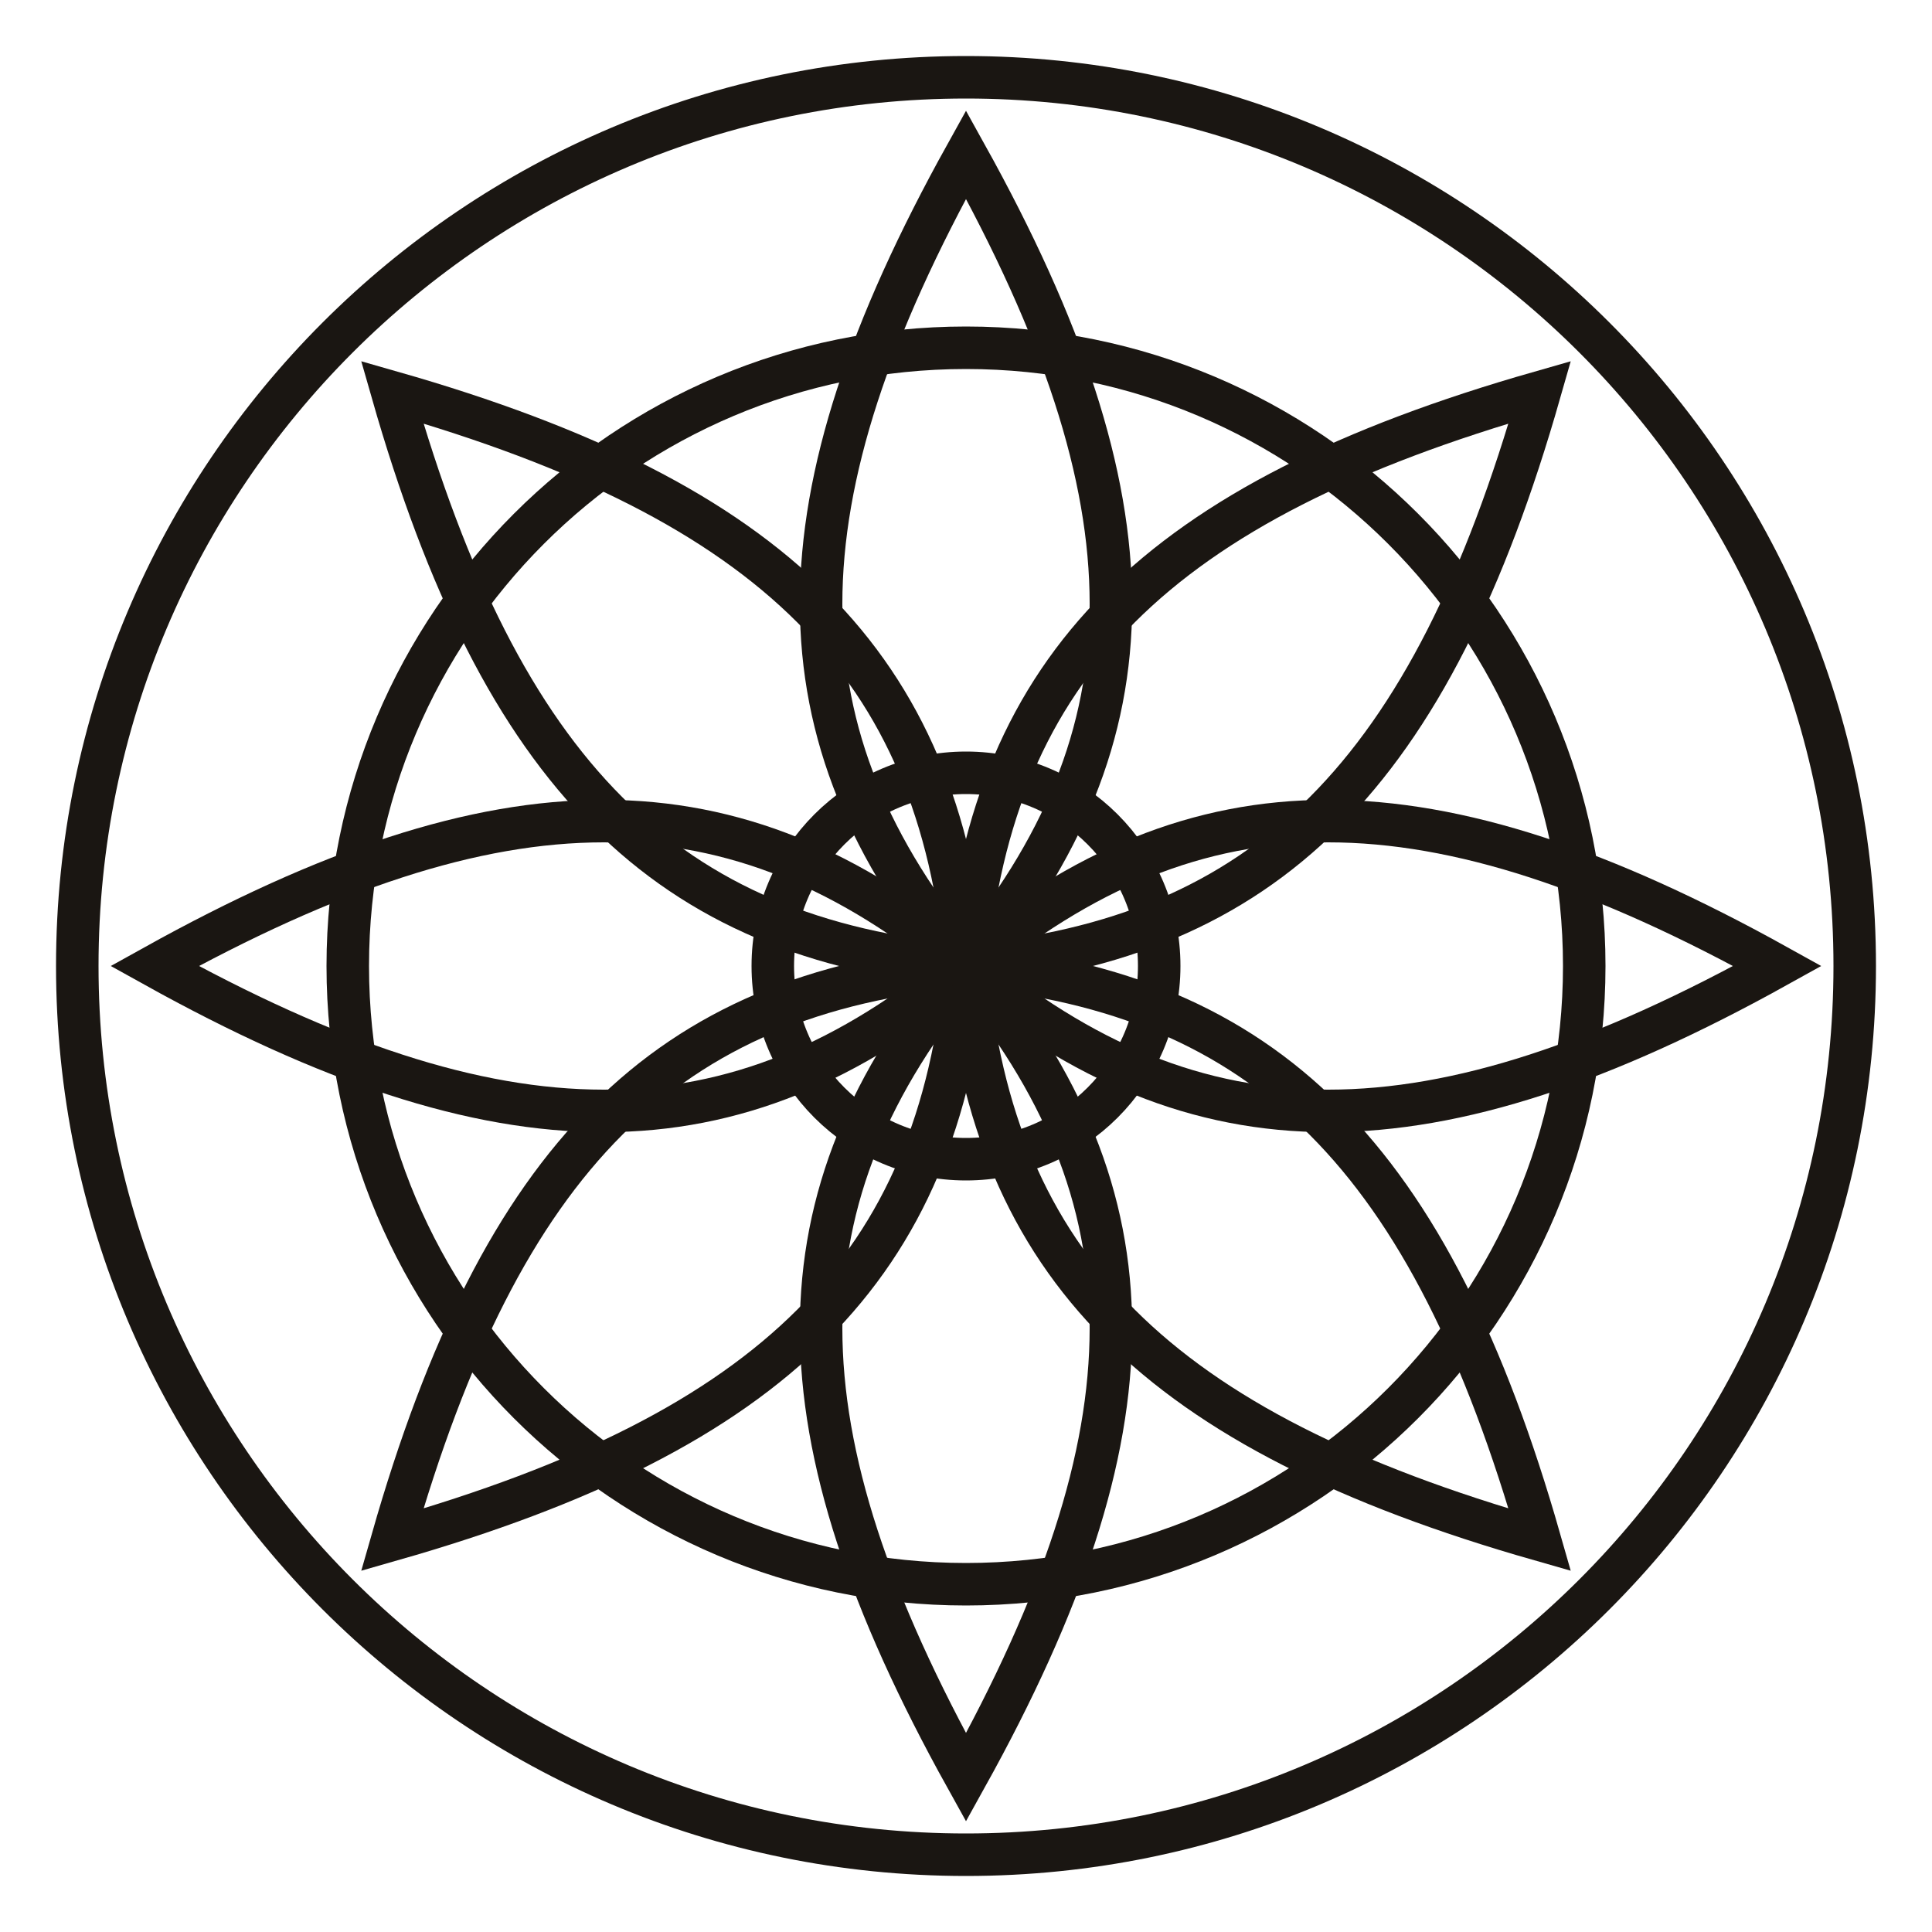
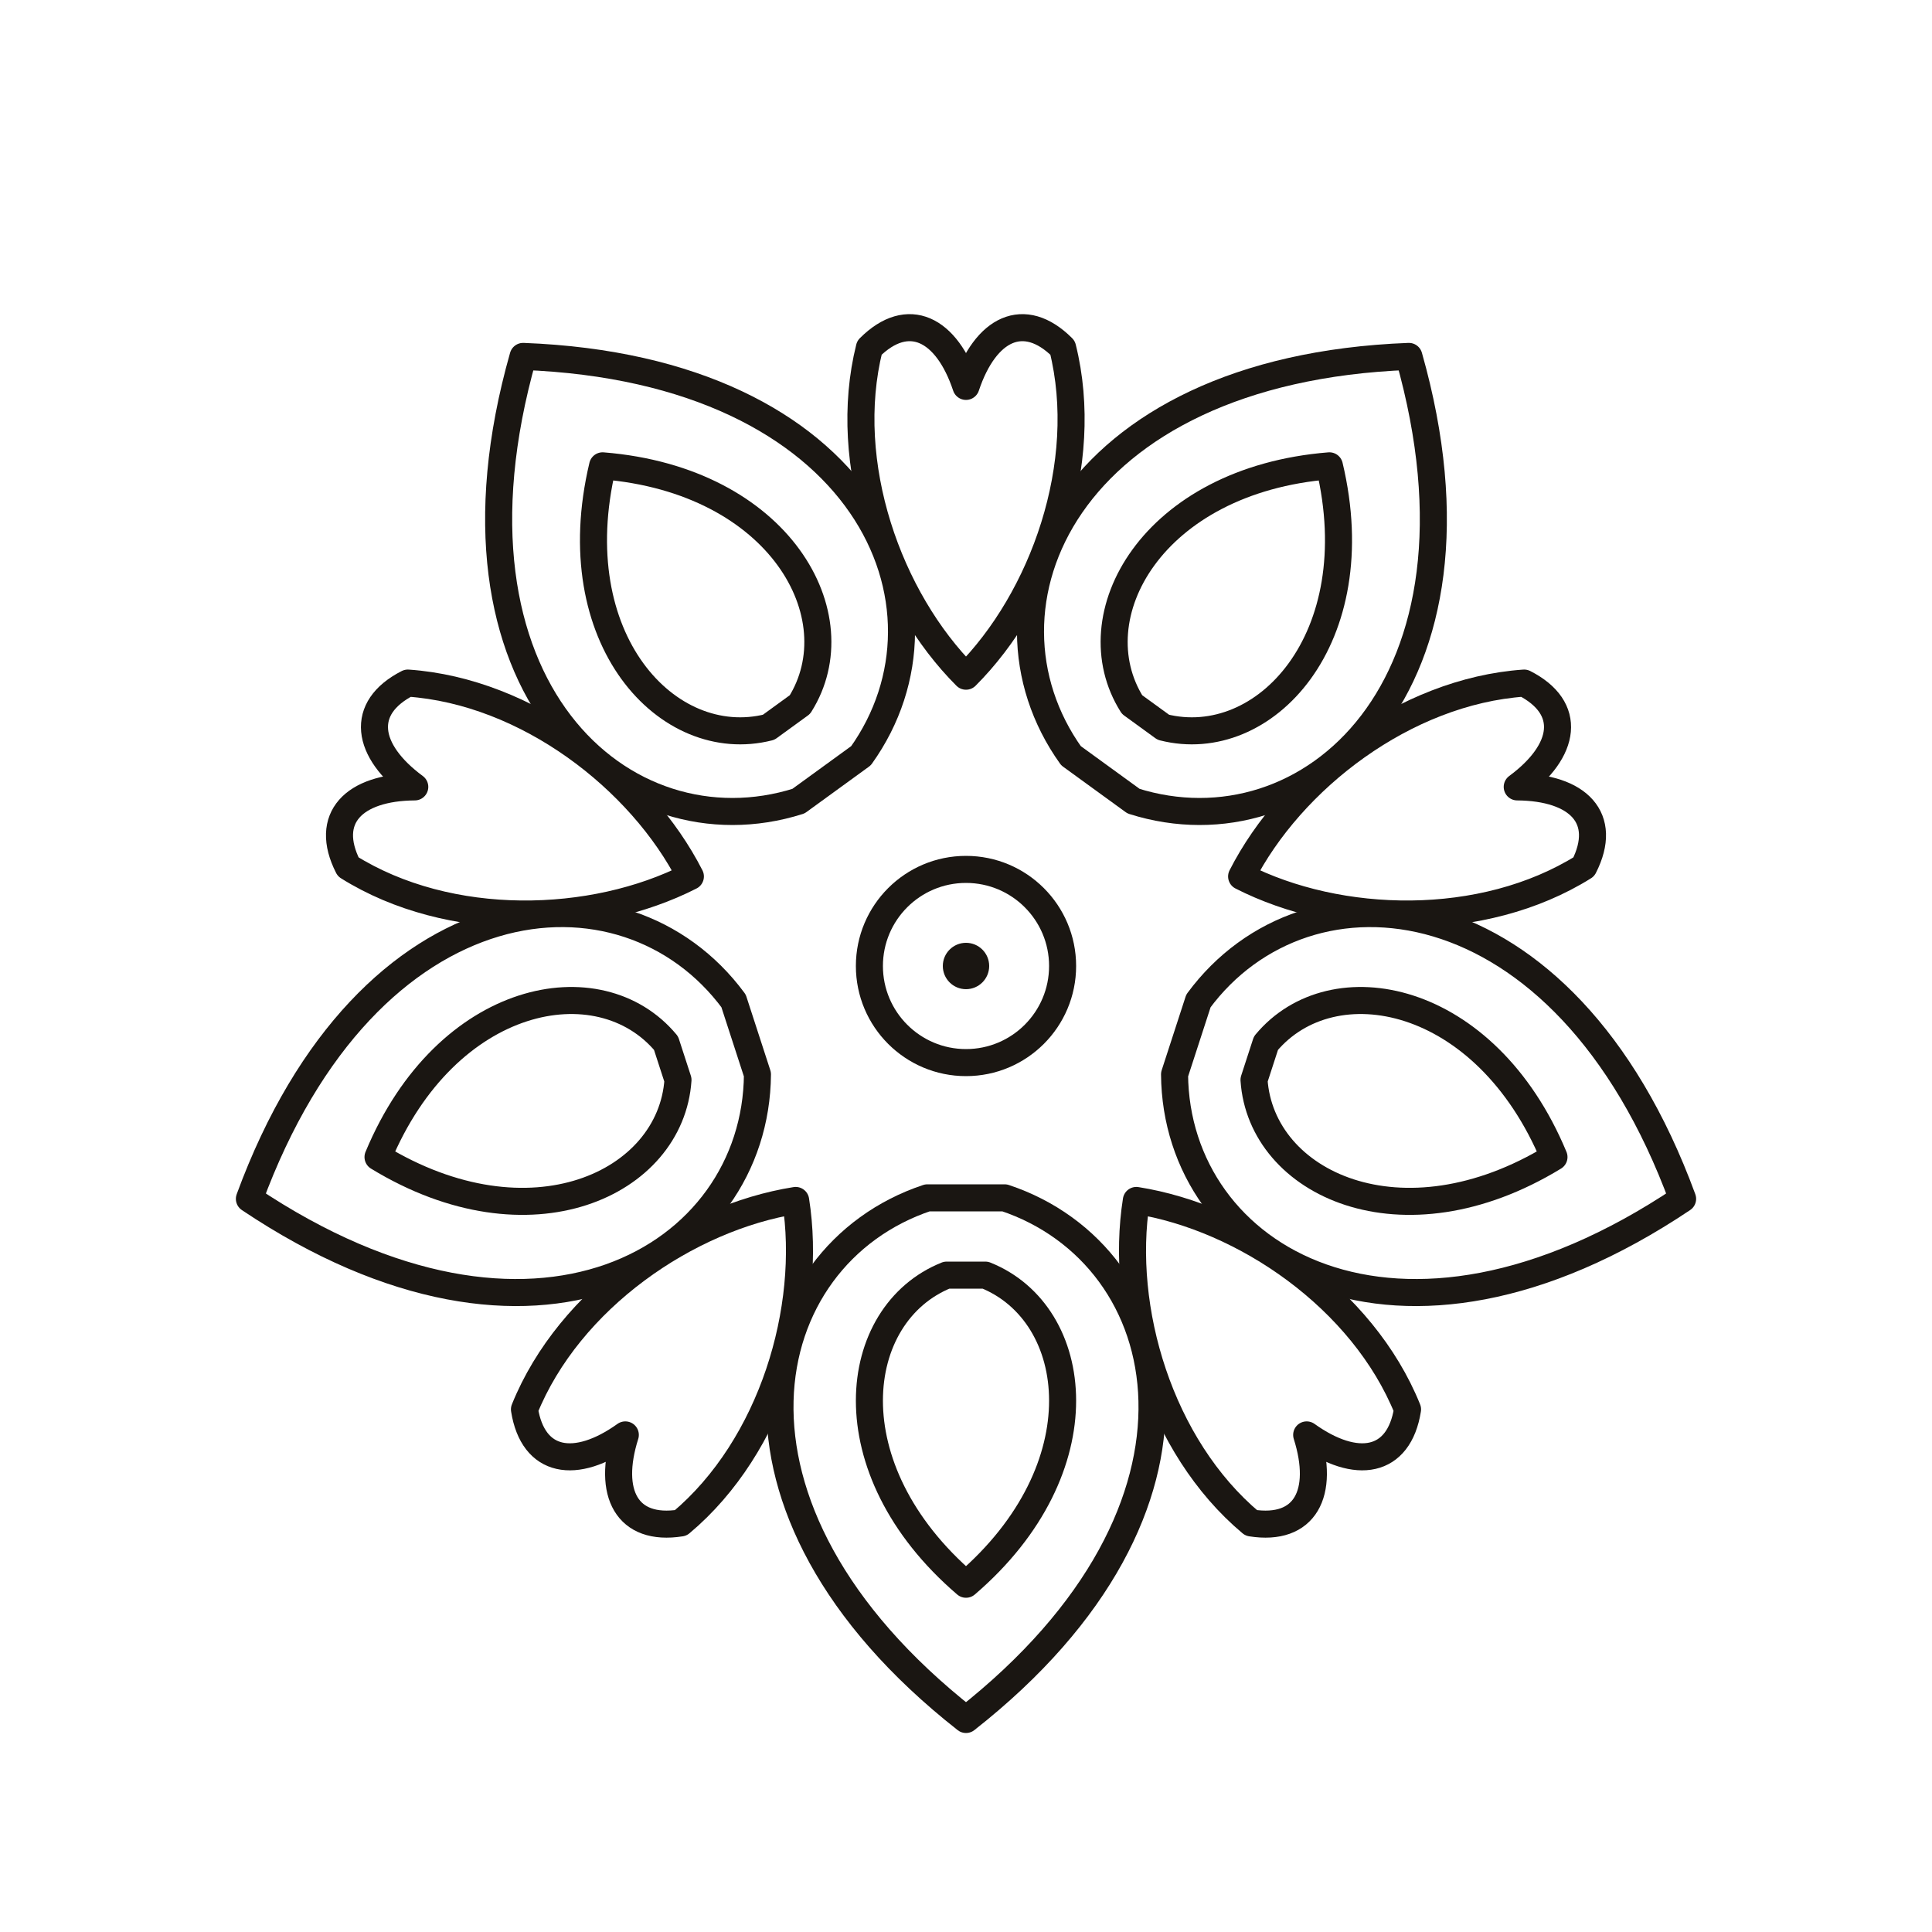
- <svg xmlns="http://www.w3.org/2000/svg" viewBox="0 0 100 100" fill="none" stroke="#1a1612" stroke-width="2.2">
-   <circle cx="50" cy="50" r="46" />
-   <circle cx="50" cy="50" r="32" />
-   <circle cx="50" cy="50" r="10" />
+ <svg xmlns="http://www.w3.org/2000/svg" viewBox="0 0 200 200" fill="none" stroke="#1a1612" stroke-width="2.8" stroke-linecap="round" stroke-linejoin="round">
+   <defs>
+     <g id="p">
+       <path d="M 96 76 C 78 70, 72 44, 100 22 C 128 44, 122 70, 104 76 Z" />
+       <path d="M 98 68 C 88 64, 86 48, 100 36 C 114 48, 112 64, 102 68 Z" />
+     </g>
+     <g id="s">
+       <path d="M 100 70 C 108 62, 113 48, 110 36 C 106 32, 102 34, 100 40 C 98 34, 94 32, 90 36 C 87 48, 92 62, 100 70 Z" />
+     </g>
+   </defs>
  <g>
-     <path d="M 50 8 C 60 26, 60 38, 50 50 C 40 38, 40 26, 50 8 Z" />
-     <path d="M 50 8 C 60 26, 60 38, 50 50 C 40 38, 40 26, 50 8 Z" transform="rotate(45 50 50)" />
-     <path d="M 50 8 C 60 26, 60 38, 50 50 C 40 38, 40 26, 50 8 Z" transform="rotate(90 50 50)" />
-     <path d="M 50 8 C 60 26, 60 38, 50 50 C 40 38, 40 26, 50 8 Z" transform="rotate(135 50 50)" />
-     <path d="M 50 8 C 60 26, 60 38, 50 50 C 40 38, 40 26, 50 8 Z" transform="rotate(180 50 50)" />
-     <path d="M 50 8 C 60 26, 60 38, 50 50 C 40 38, 40 26, 50 8 Z" transform="rotate(225 50 50)" />
-     <path d="M 50 8 C 60 26, 60 38, 50 50 C 40 38, 40 26, 50 8 Z" transform="rotate(270 50 50)" />
-     <path d="M 50 8 C 60 26, 60 38, 50 50 C 40 38, 40 26, 50 8 Z" transform="rotate(315 50 50)" />
+     <use href="#s" />
+     <use href="#s" transform="rotate(72 100 100)" />
+     <use href="#s" transform="rotate(144 100 100)" />
+     <use href="#s" transform="rotate(216 100 100)" />
+     <use href="#s" transform="rotate(288 100 100)" />
  </g>
+   <g transform="rotate(36 100 100)">
+     <use href="#p" />
+     <use href="#p" transform="rotate(72 100 100)" />
+     <use href="#p" transform="rotate(144 100 100)" />
+     <use href="#p" transform="rotate(216 100 100)" />
+     <use href="#p" transform="rotate(288 100 100)" />
+   </g>
+   <circle cx="100" cy="100" r="10" />
+   <circle cx="100" cy="100" r="2.4" fill="#1a1612" stroke="none" />
</svg>
